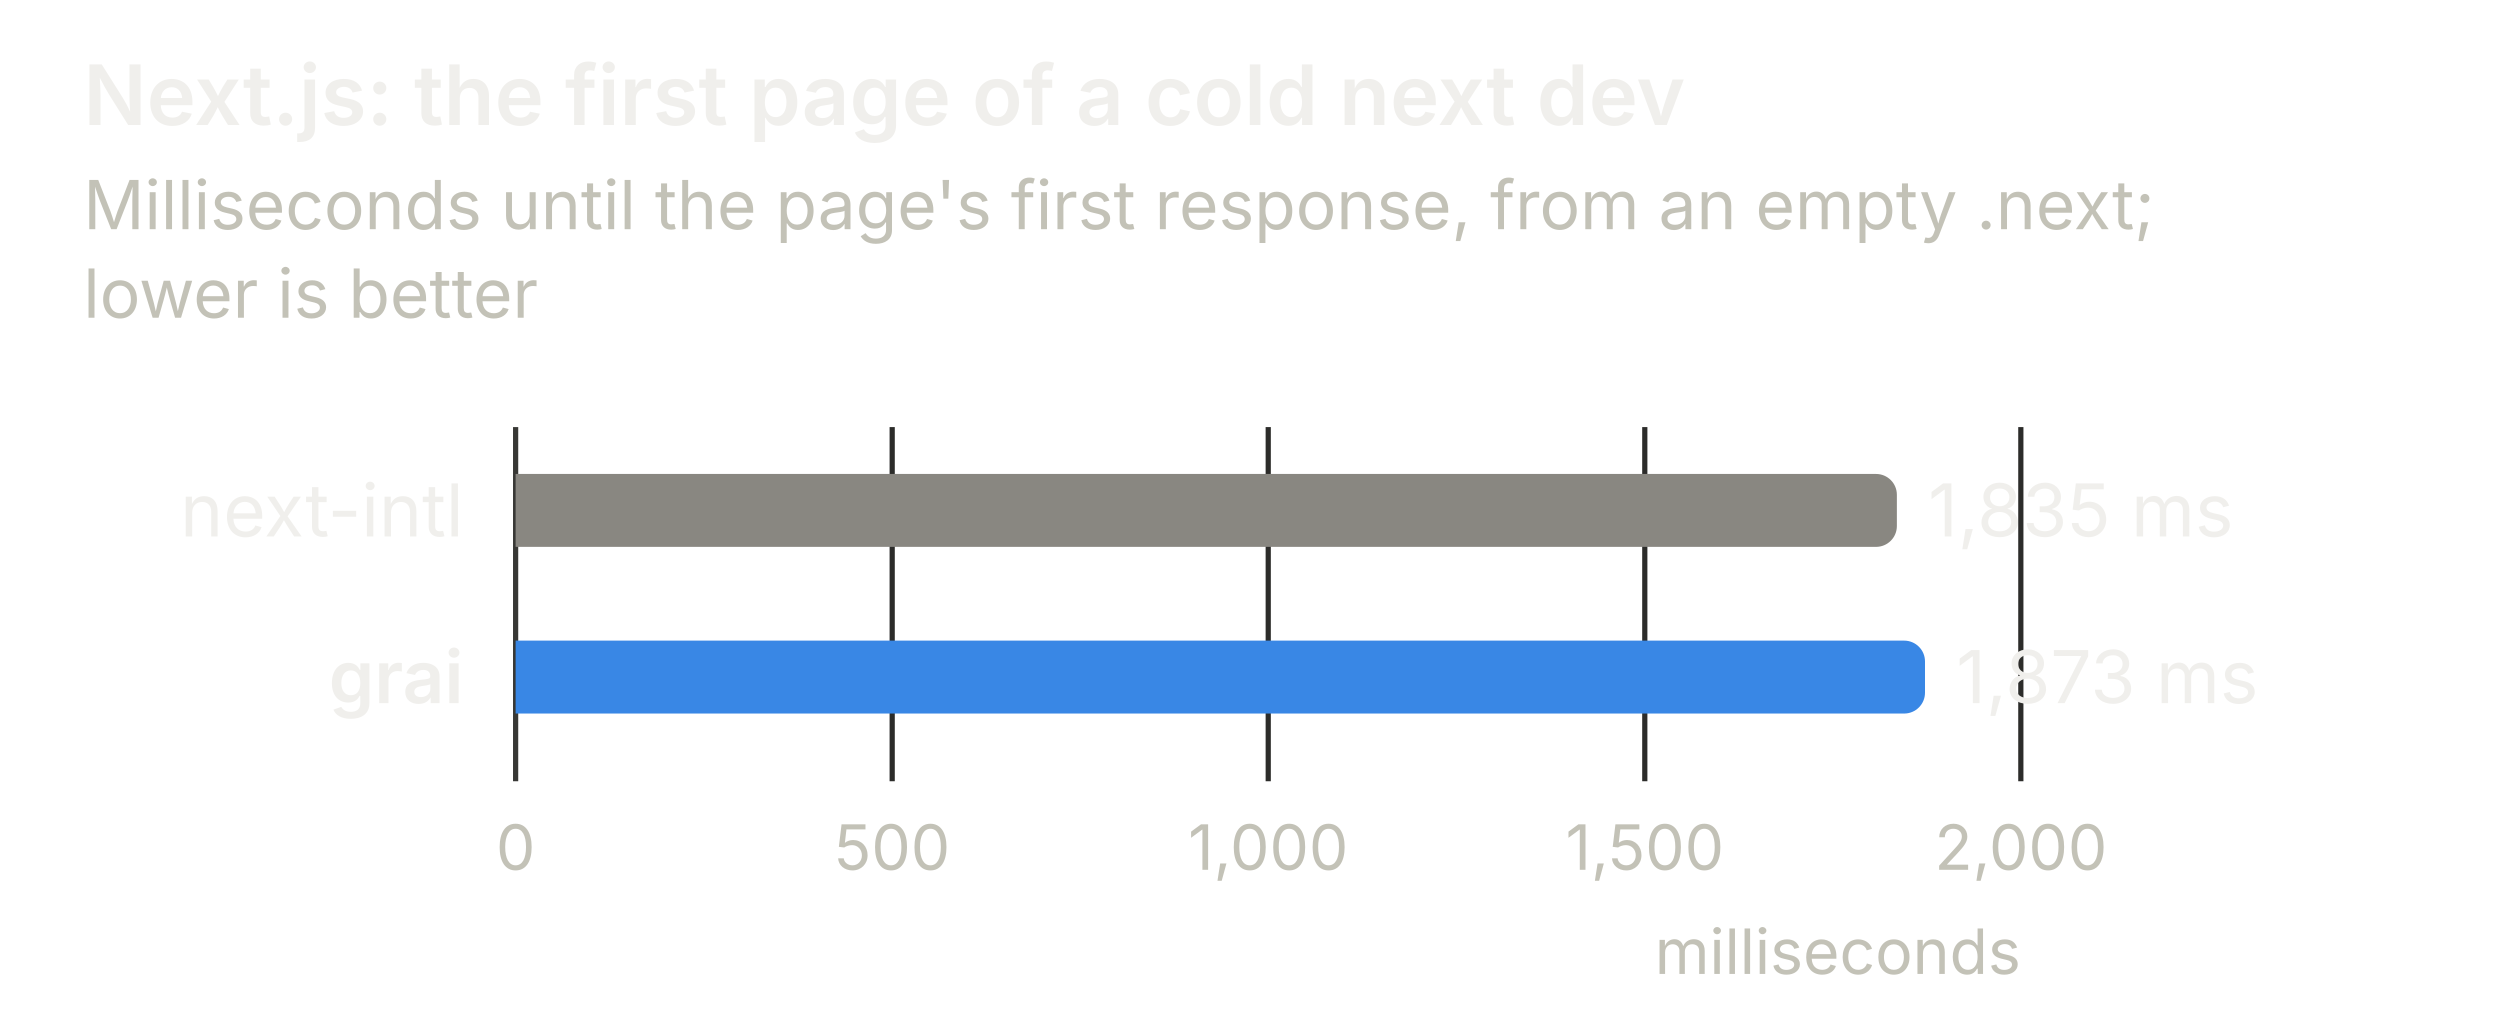
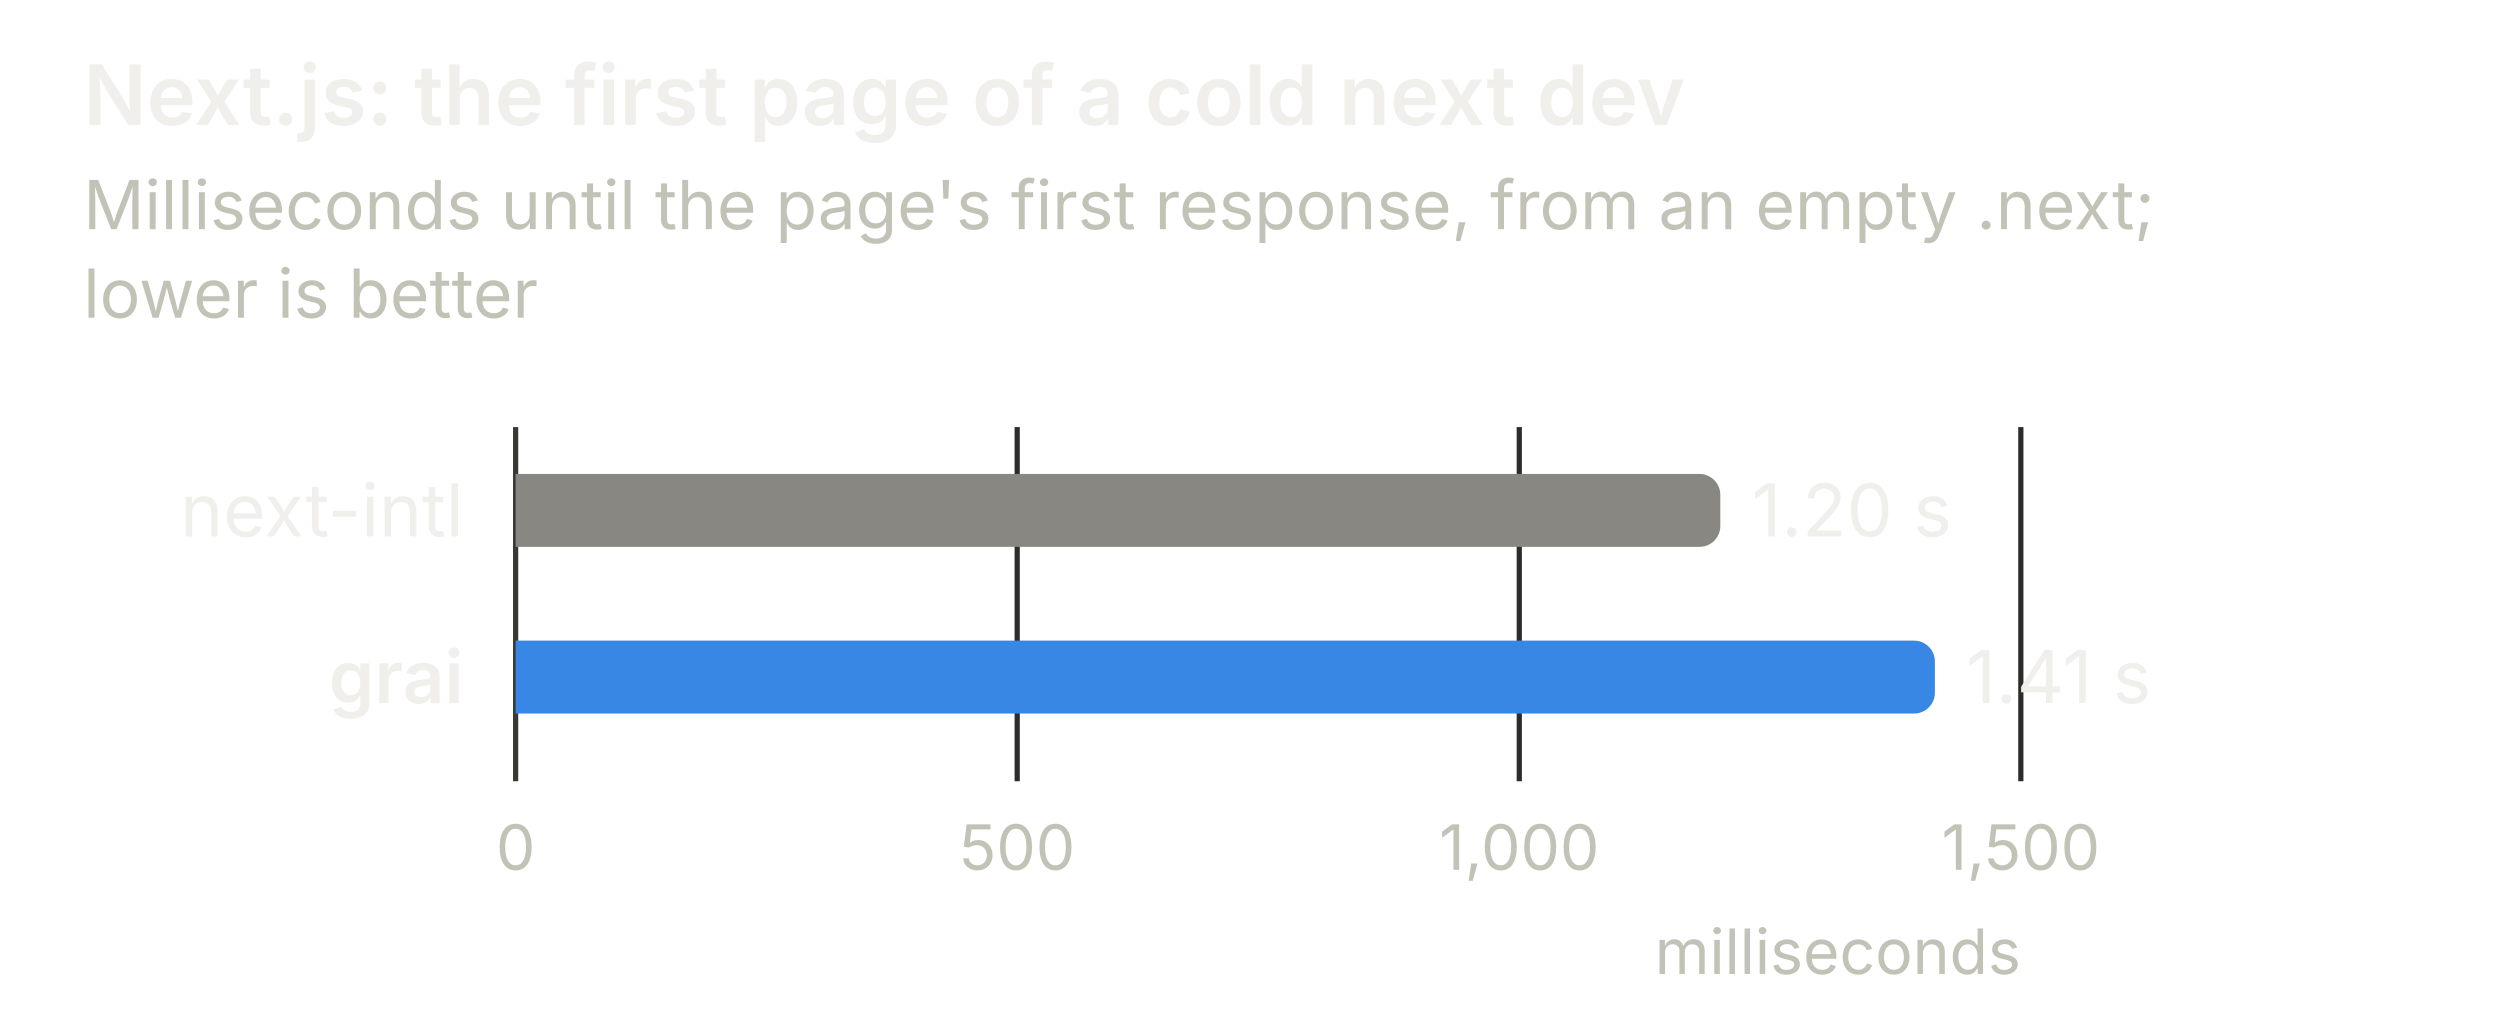
<svg xmlns="http://www.w3.org/2000/svg" viewBox="0 0 480 196" width="480" height="196" font-family="system-ui, -apple-system, 'Segoe UI', sans-serif">
  <text x="16" y="24" font-size="16" font-weight="600" fill="#f0efec">Next.js: the first page of a cold next dev</text>
  <text x="16" y="44" font-size="13" fill="#c3c2b7">Milliseconds until the page's first response, from an empty .next;</text>
  <text x="16" y="61" font-size="13" fill="#c3c2b7">lower is better</text>
  <line x1="99" y1="82" x2="99" y2="150" stroke="#383835" stroke-width="1" />
  <text x="99" y="167" font-size="12" text-anchor="middle" fill="#c3c2b7" style="font-variant-numeric: tabular-nums">0</text>
-   <line x1="171.3" y1="82" x2="171.3" y2="150" stroke="#2c2c2a" stroke-width="1" />
-   <text x="171.3" y="167" font-size="12" text-anchor="middle" fill="#c3c2b7" style="font-variant-numeric: tabular-nums">500</text>
-   <line x1="243.5" y1="82" x2="243.5" y2="150" stroke="#2c2c2a" stroke-width="1" />
-   <text x="243.5" y="167" font-size="12" text-anchor="middle" fill="#c3c2b7" style="font-variant-numeric: tabular-nums">1,000</text>
-   <line x1="315.8" y1="82" x2="315.8" y2="150" stroke="#2c2c2a" stroke-width="1" />
-   <text x="315.8" y="167" font-size="12" text-anchor="middle" fill="#c3c2b7" style="font-variant-numeric: tabular-nums">1,500</text>
+   <line x1="195.3" y1="82" x2="195.3" y2="150" stroke="#2c2c2a" stroke-width="1" />
+   <text x="195.3" y="167" font-size="12" text-anchor="middle" fill="#c3c2b7" style="font-variant-numeric: tabular-nums">500</text>
+   <line x1="291.7" y1="82" x2="291.7" y2="150" stroke="#2c2c2a" stroke-width="1" />
+   <text x="291.7" y="167" font-size="12" text-anchor="middle" fill="#c3c2b7" style="font-variant-numeric: tabular-nums">1,000</text>
  <line x1="388" y1="82" x2="388" y2="150" stroke="#2c2c2a" stroke-width="1" />
-   <text x="388" y="167" font-size="12" text-anchor="middle" fill="#c3c2b7" style="font-variant-numeric: tabular-nums">2,000</text>
+   <text x="388" y="167" font-size="12" text-anchor="middle" fill="#c3c2b7" style="font-variant-numeric: tabular-nums">1,500</text>
  <text x="89" y="103" font-size="14" text-anchor="end" fill="#f0efec">next-intl</text>
-   <path d="M99,91H360.2A4,4 0 0 1 364.2,95V101A4,4 0 0 1 360.2,105H99Z" fill="#898781" />
-   <text x="370.2" y="103" font-size="14" fill="#f0efec" style="font-variant-numeric: tabular-nums">1,835 ms</text>
+   <path d="M99,91H326.3A4,4 0 0 1 330.3,95V101A4,4 0 0 1 326.3,105H99Z" fill="#898781" />
+   <text x="336.3" y="103" font-size="14" fill="#f0efec" style="font-variant-numeric: tabular-nums">1.20 s</text>
  <text x="89" y="135" font-size="14" text-anchor="end" font-weight="600" fill="#f0efec">grai</text>
-   <path d="M99,123H365.6A4,4 0 0 1 369.6,127V133A4,4 0 0 1 365.6,137H99Z" fill="#3987e5" />
-   <text x="375.6" y="135" font-size="14" fill="#f0efec" style="font-variant-numeric: tabular-nums">1,873 ms</text>
+   <path d="M99,123H367.5A4,4 0 0 1 371.5,127V133A4,4 0 0 1 367.5,137H99Z" fill="#3987e5" />
+   <text x="377.5" y="135" font-size="14" fill="#f0efec" style="font-variant-numeric: tabular-nums">1.41 s</text>
  <text x="388" y="187" font-size="12" text-anchor="end" fill="#c3c2b7">milliseconds</text>
</svg>
